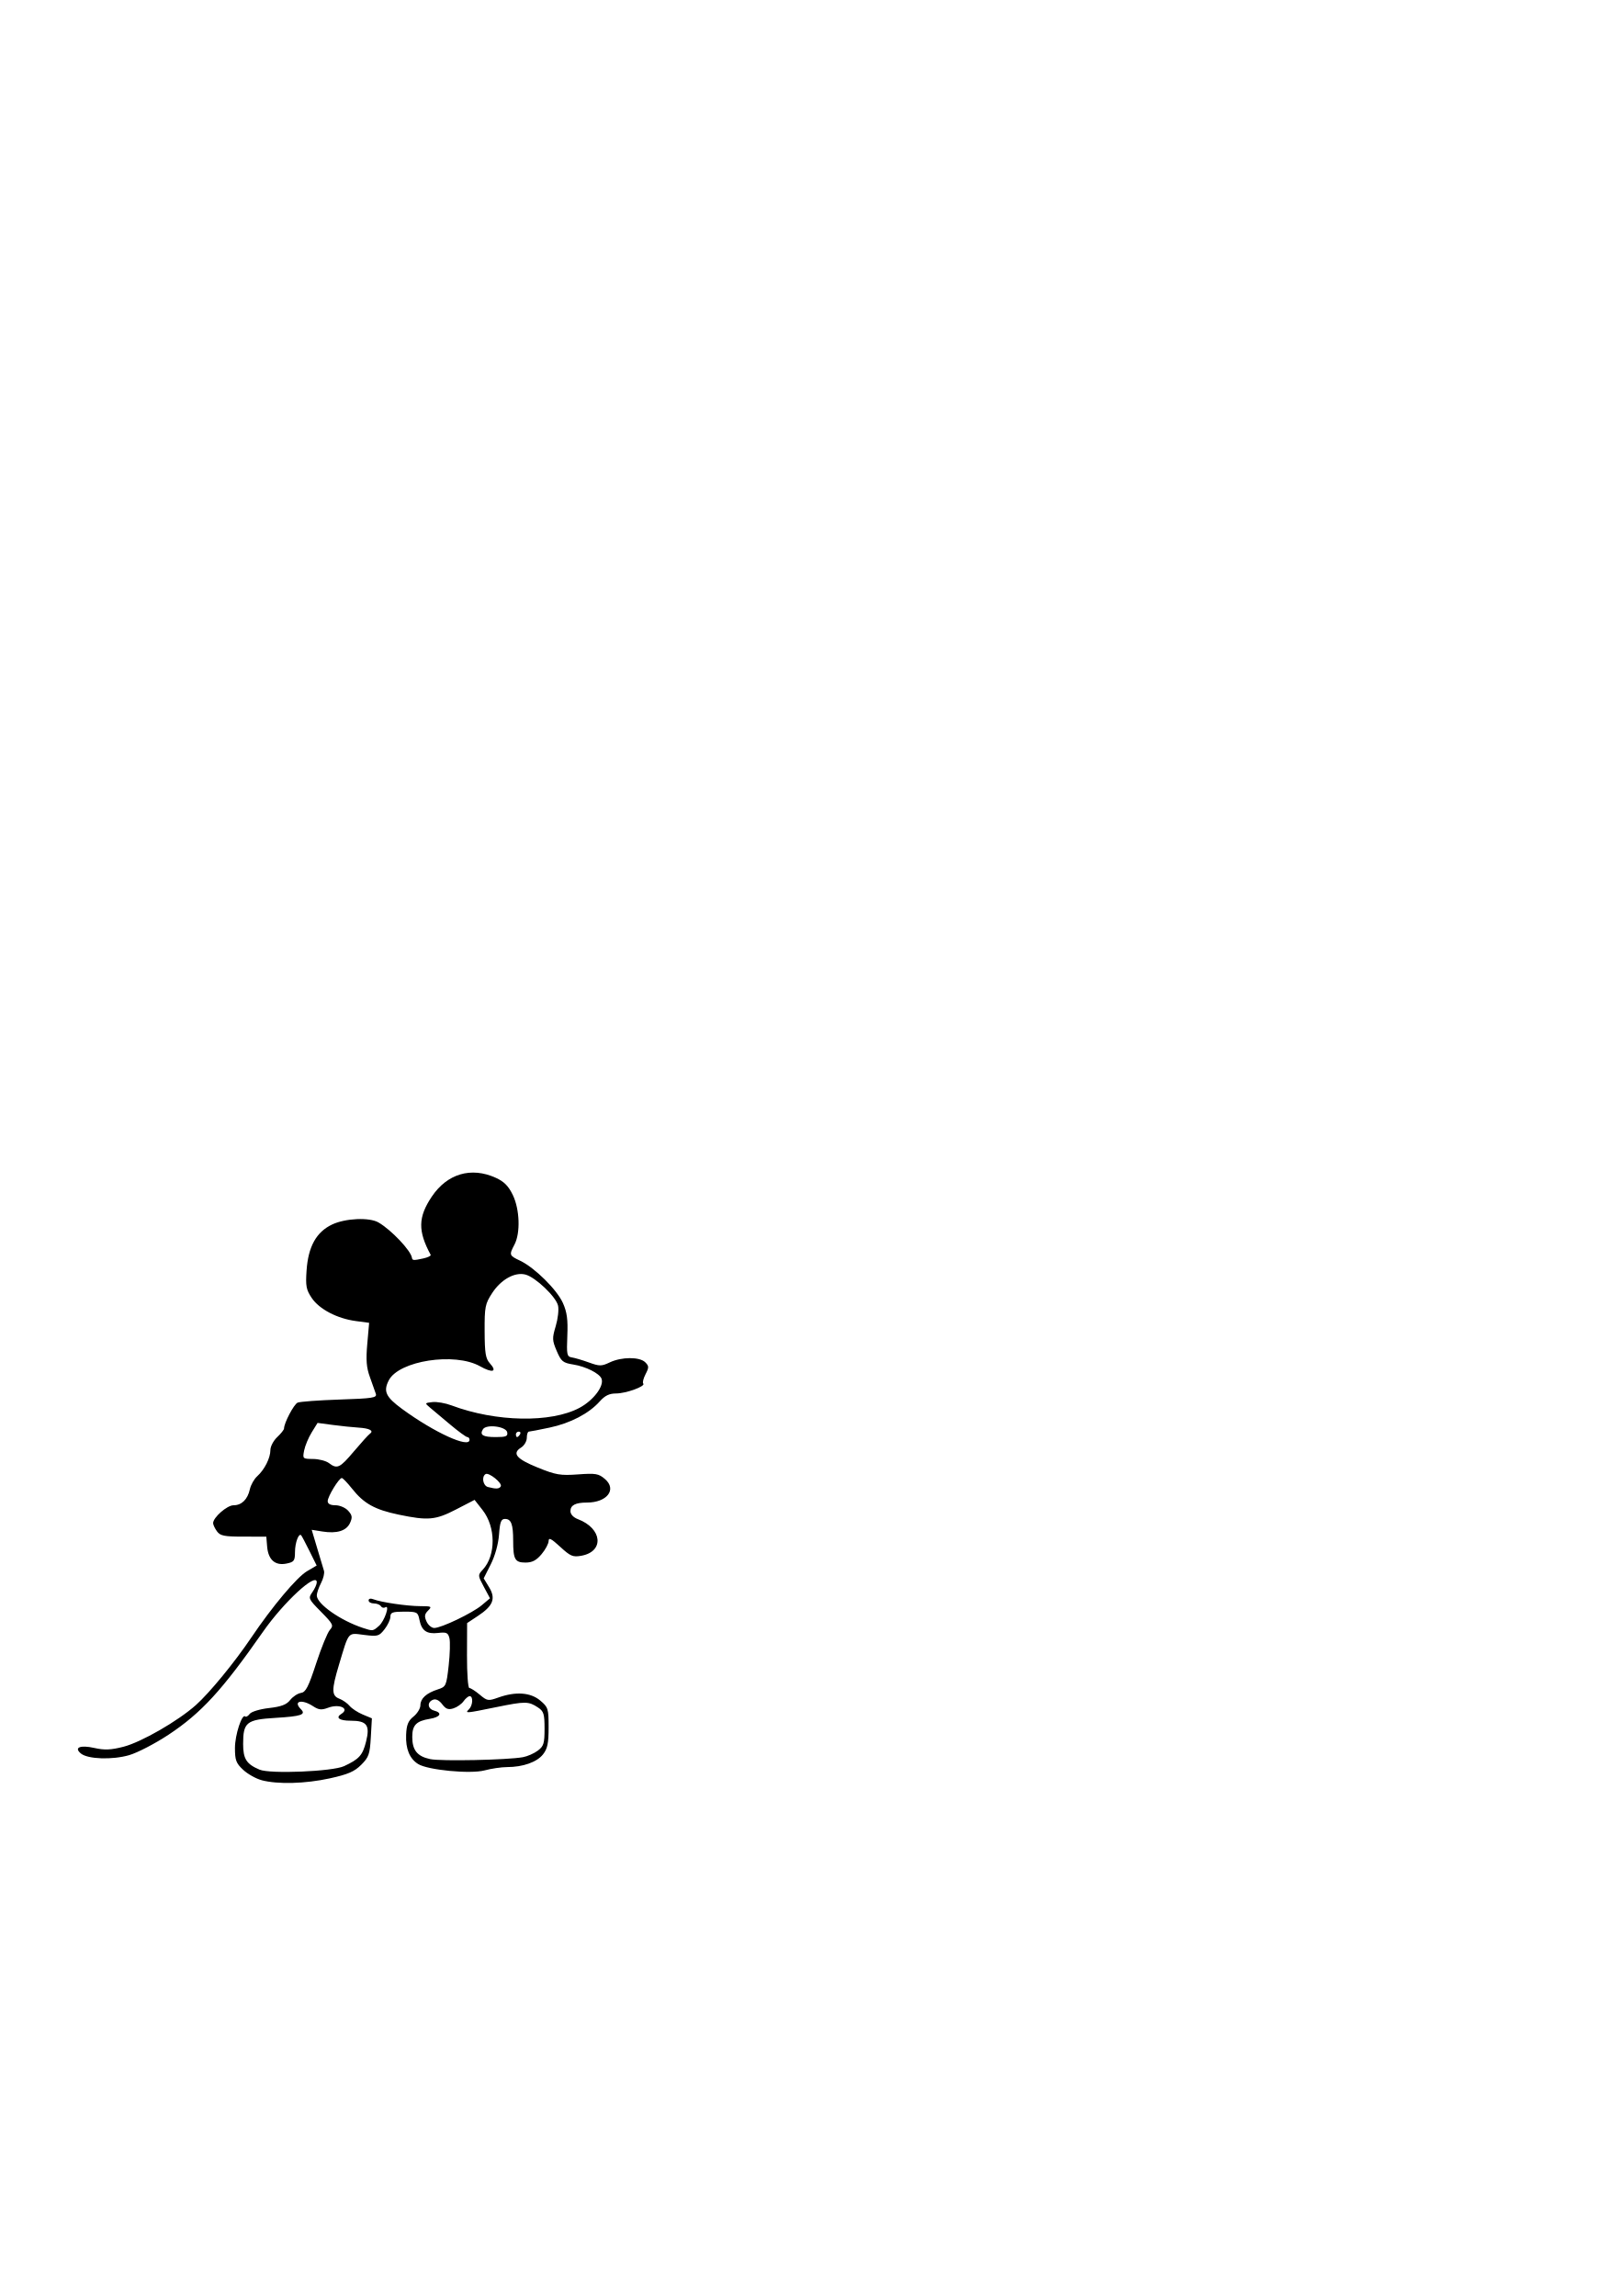
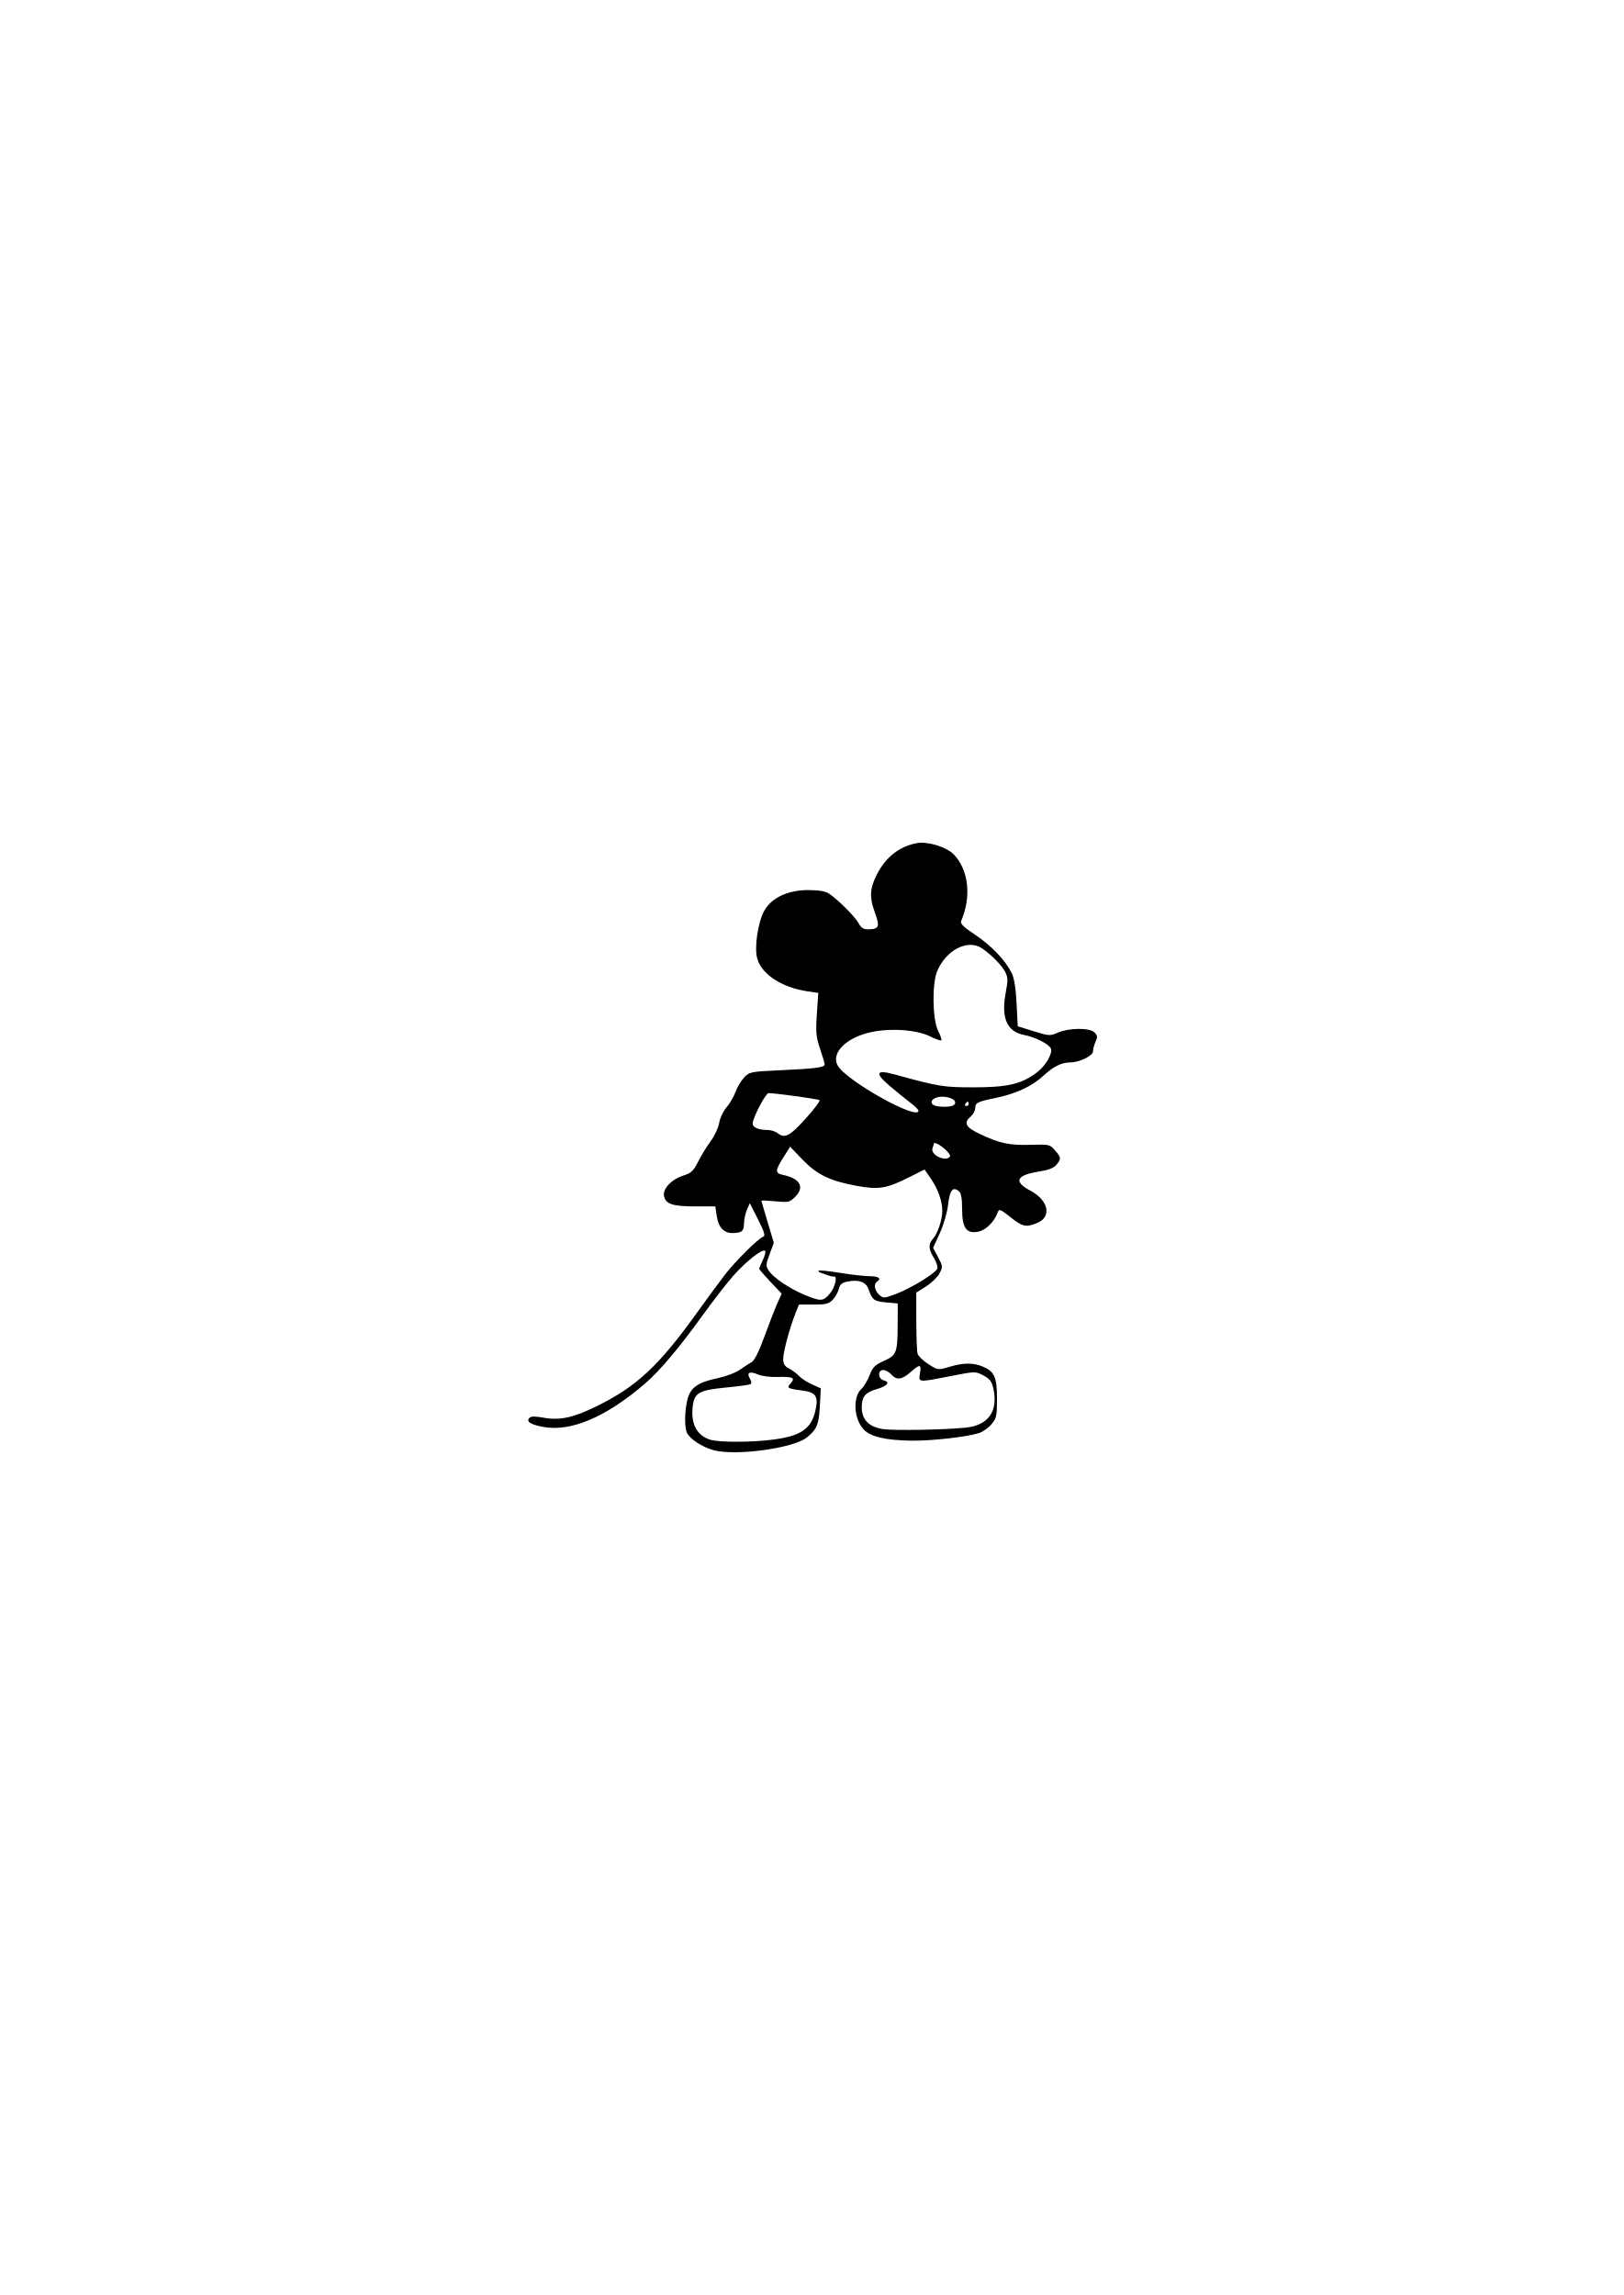
- <svg xmlns="http://www.w3.org/2000/svg" width="210mm" height="297mm" viewBox="0 0 210 297" version="1.1" id="svg1" xml:space="preserve">
+ <svg xmlns="http://www.w3.org/2000/svg" version="1.1" id="svg1" width="793.6" height="1122.133" viewBox="0 0 793.6 1122.133">
  <defs id="defs1" />
-   <g id="layer1">
-     <path style="fill:#000000" d="m 33.827,230.273 c -0.728,-0.193 -1.799,-0.796 -2.381,-1.34 -0.913,-0.853 -1.058,-1.24 -1.058,-2.822 0,-1.699 0.915,-4.494 1.334,-4.075 0.101,0.101 0.358,-0.048 0.571,-0.332 0.218,-0.29 1.311,-0.622 2.499,-0.758 1.593,-0.183 2.267,-0.44 2.741,-1.043 0.346,-0.44 0.97,-0.85 1.386,-0.912 0.624,-0.092 0.971,-0.765 1.97,-3.816 0.667,-2.037 1.463,-3.987 1.77,-4.332 0.517,-0.583 0.435,-0.752 -1.138,-2.349 -1.644,-1.669 -1.677,-1.745 -1.123,-2.537 0.315,-0.449 0.572,-1.025 0.572,-1.28 0,-1.384 -4.269,2.551 -6.975,6.428 -5.267,7.547 -7.974,10.496 -12.206,13.295 -1.721,1.138 -4.006,2.324 -5.077,2.636 -2.185,0.635 -5.36,0.527 -6.251,-0.213 -0.935,-0.776 -0.087,-1.124 1.74,-0.715 1.323,0.296 2.13,0.263 3.769,-0.157 2.297,-0.589 7.061,-3.332 9.369,-5.395 1.775,-1.587 4.982,-5.496 7.163,-8.73 2.708,-4.015 5.887,-7.803 7.198,-8.577 l 1.255,-0.74 -0.925,-1.868 c -0.509,-1.027 -0.991,-1.943 -1.071,-2.034 -0.315,-0.359 -0.802,0.939 -0.807,2.151 -0.005,1.152 -0.116,1.301 -1.121,1.502 -1.452,0.29 -2.339,-0.497 -2.481,-2.201 l -0.107,-1.286 -2.94,-0.001 c -2.5,-0.001 -3.015,-0.103 -3.44,-0.685 -0.275,-0.376 -0.5,-0.853 -0.5,-1.061 0,-0.731 1.802,-2.31 2.635,-2.31 1.059,0 1.828,-0.754 2.119,-2.076 0.124,-0.564 0.55,-1.319 0.947,-1.678 0.956,-0.865 1.708,-2.361 1.708,-3.398 0,-0.461 0.397,-1.211 0.882,-1.667 0.485,-0.456 0.882,-0.959 0.882,-1.117 0,-0.708 1.27,-3.125 1.756,-3.34 0.295,-0.131 2.734,-0.311 5.418,-0.401 4.314,-0.143 4.86,-0.229 4.698,-0.739 -0.101,-0.317 -0.445,-1.291 -0.765,-2.164 -0.451,-1.232 -0.528,-2.195 -0.341,-4.305 l 0.24,-2.717 -1.715,-0.228 c -2.411,-0.32 -4.731,-1.532 -5.706,-2.981 -0.72,-1.07 -0.81,-1.546 -0.671,-3.566 0.212,-3.092 1.268,-4.985 3.315,-5.948 1.719,-0.808 4.801,-0.944 5.979,-0.263 1.654,0.955 4.198,3.64 4.335,4.574 0.051,0.351 0.212,0.36 1.474,0.083 0.589,-0.129 1.015,-0.34 0.946,-0.468 -1.669,-3.092 -1.634,-4.874 0.148,-7.53 1.991,-2.966 5.089,-3.879 8.268,-2.436 1.078,0.489 1.642,1.058 2.205,2.22 0.899,1.857 1.006,4.91 0.225,6.407 -0.717,1.374 -0.7,1.422 0.726,2.102 1.883,0.898 4.762,3.746 5.533,5.472 0.528,1.182 0.657,2.142 0.57,4.23 -0.103,2.467 -0.052,2.709 0.587,2.808 0.385,0.059 1.381,0.354 2.212,0.655 1.373,0.497 1.621,0.496 2.699,-0.016 1.524,-0.723 3.863,-0.729 4.58,-0.011 0.488,0.488 0.493,0.666 0.039,1.543 -0.282,0.545 -0.415,1.088 -0.296,1.208 0.347,0.347 -2.227,1.284 -3.526,1.284 -0.868,0 -1.435,0.278 -2.106,1.031 -1.391,1.561 -3.788,2.813 -6.478,3.383 -1.332,0.282 -2.54,0.516 -2.686,0.519 -0.146,0.003 -0.265,0.365 -0.265,0.803 0,0.438 -0.328,1.002 -0.728,1.252 -1.219,0.761 -0.632,1.474 2.139,2.596 2.357,0.954 2.926,1.051 5.214,0.885 2.3,-0.166 2.665,-0.103 3.485,0.602 1.567,1.348 0.266,3.04 -2.337,3.04 -1.476,0 -2.129,0.339 -2.129,1.105 0,0.414 0.377,0.819 0.97,1.044 3.159,1.197 3.436,4.194 0.437,4.732 -1.096,0.197 -1.411,0.063 -2.734,-1.158 -1.146,-1.058 -1.495,-1.234 -1.495,-0.756 0,0.343 -0.411,1.113 -0.913,1.71 -0.681,0.809 -1.21,1.085 -2.079,1.085 -1.363,0 -1.594,-0.41 -1.594,-2.822 0,-2.134 -0.257,-2.822 -1.054,-2.822 -0.509,0 -0.654,0.379 -0.776,2.028 -0.091,1.227 -0.513,2.745 -1.067,3.843 l -0.916,1.814 0.702,1.154 c 0.889,1.462 0.523,2.404 -1.441,3.703 l -1.405,0.93 -0.015,4.2 c -0.008,2.31 0.129,4.2 0.305,4.2 0.176,0 0.781,0.388 1.344,0.862 0.971,0.817 1.095,0.836 2.408,0.368 2.251,-0.802 4.162,-0.665 5.414,0.389 1.029,0.866 1.085,1.047 1.085,3.48 0,2.052 -0.145,2.751 -0.722,3.484 -0.789,1.003 -2.597,1.642 -4.653,1.645 -0.725,0.001 -2.032,0.193 -2.906,0.427 -1.827,0.489 -7.337,-0.038 -8.591,-0.821 -1.107,-0.691 -1.631,-1.963 -1.557,-3.779 0.053,-1.287 0.261,-1.803 0.957,-2.365 0.49,-0.395 0.89,-1.051 0.89,-1.456 0,-0.878 0.765,-1.575 2.258,-2.058 1.056,-0.341 1.103,-0.445 1.398,-3.077 0.168,-1.498 0.213,-3.094 0.099,-3.546 -0.178,-0.707 -0.382,-0.803 -1.457,-0.677 -1.489,0.174 -2.14,-0.284 -2.424,-1.704 -0.2,-0.998 -0.298,-1.05 -1.983,-1.05 -1.495,0 -1.773,0.103 -1.773,0.658 0,0.362 -0.341,1.092 -0.758,1.622 -0.709,0.902 -0.879,0.949 -2.642,0.728 -2.15,-0.269 -1.931,-0.53 -3.259,3.896 -0.965,3.216 -0.955,3.971 0.059,4.357 0.445,0.169 1.04,0.587 1.323,0.928 0.283,0.341 1.048,0.843 1.7,1.116 l 1.185,0.495 -0.139,2.454 c -0.124,2.187 -0.258,2.573 -1.242,3.557 -0.877,0.877 -1.707,1.236 -4.045,1.75 -3.187,0.701 -6.75,0.798 -8.851,0.24 z m 10.672,-1.812 c 1.954,-0.909 2.399,-1.404 2.843,-3.168 0.538,-2.138 0.116,-2.71 -2.004,-2.71 -1.454,0 -1.984,-0.392 -1.192,-0.882 1.127,-0.697 -0.255,-1.344 -1.703,-0.797 -0.857,0.323 -1.214,0.287 -1.954,-0.197 -1.462,-0.958 -2.629,-0.669 -1.571,0.389 0.697,0.697 0.049,0.919 -3.282,1.12 -3.764,0.227 -4.191,0.571 -4.191,3.379 0,1.928 0.432,2.603 2.124,3.318 1.368,0.578 9.43,0.244 10.929,-0.452 z m 23.118,-1.156 c 0.588,-0.106 1.461,-0.488 1.94,-0.85 0.761,-0.574 0.871,-0.931 0.871,-2.839 0,-1.908 -0.106,-2.252 -0.841,-2.74 -1.226,-0.814 -1.633,-0.818 -5.4,-0.049 -4.017,0.82 -4.081,0.825 -3.53,0.274 0.502,-0.502 0.566,-1.693 0.091,-1.693 -0.183,0 -0.54,0.295 -0.794,0.655 -0.254,0.36 -0.843,0.776 -1.31,0.923 -0.662,0.209 -0.983,0.091 -1.454,-0.534 -0.385,-0.51 -0.814,-0.722 -1.179,-0.582 -0.8,0.307 -0.718,1.181 0.131,1.403 1.114,0.291 0.824,0.845 -0.561,1.069 -1.746,0.283 -2.262,0.815 -2.262,2.332 0,1.723 0.646,2.523 2.322,2.877 1.385,0.292 9.967,0.115 11.977,-0.248 z M 49.008,210.324 c 0.722,-0.63 1.463,-2.802 0.82,-2.405 -0.188,0.116 -0.442,0.05 -0.564,-0.147 -0.122,-0.197 -0.53,-0.359 -0.906,-0.359 -0.377,0 -0.685,-0.176 -0.685,-0.391 0,-0.229 0.255,-0.29 0.617,-0.148 1.002,0.393 4.375,0.887 6.073,0.89 1.457,0.002 1.532,0.045 0.999,0.578 -0.457,0.457 -0.497,0.748 -0.195,1.411 0.209,0.459 0.658,0.835 0.997,0.835 0.917,0 4.937,-1.928 6.15,-2.949 l 1.058,-0.891 -0.798,-1.492 c -0.787,-1.473 -0.789,-1.502 -0.122,-2.225 1.699,-1.842 1.68,-5.5 -0.04,-7.696 l -1.033,-1.319 -2.378,1.231 c -2.679,1.387 -3.633,1.474 -7.441,0.679 -3.083,-0.643 -4.501,-1.433 -6.02,-3.35 -0.606,-0.765 -1.207,-1.389 -1.336,-1.386 -0.367,0.007 -1.822,2.394 -1.822,2.989 0,0.352 0.343,0.534 1.004,0.534 0.556,0 1.289,0.315 1.643,0.707 0.526,0.581 0.569,0.862 0.243,1.578 -0.47,1.031 -1.7,1.411 -3.588,1.109 l -1.37,-0.219 0.709,2.381 c 0.39,1.31 0.785,2.623 0.877,2.919 0.093,0.296 -0.078,1.01 -0.379,1.587 -0.301,0.577 -0.548,1.298 -0.55,1.601 -0.004,1.097 3.069,3.257 5.995,4.215 1.259,0.412 1.261,0.412 2.04,-0.268 z m 15.757,-18.052 c 0.25,-0.405 -1.539,-1.853 -1.964,-1.59 -0.547,0.338 -0.334,1.504 0.306,1.671 1.052,0.275 1.45,0.255 1.658,-0.081 z m -18.995,-4.526 c 0.941,-1.116 1.868,-2.139 2.061,-2.274 0.563,-0.394 -0.022,-0.714 -1.464,-0.802 -0.737,-0.045 -2.23,-0.2 -3.318,-0.345 l -1.978,-0.264 -0.755,1.221 c -0.415,0.672 -0.854,1.719 -0.976,2.327 -0.217,1.086 -0.196,1.106 1.146,1.117 0.752,0.006 1.675,0.244 2.052,0.529 1.072,0.811 1.408,0.654 3.233,-1.511 z m 14.956,-1.499 c 0,-0.194 -0.129,-0.353 -0.286,-0.353 -0.157,0 -1.149,-0.725 -2.205,-1.611 -1.056,-0.886 -2.237,-1.878 -2.625,-2.205 -0.693,-0.583 -0.688,-0.595 0.316,-0.71 0.562,-0.064 1.673,0.128 2.469,0.428 5.731,2.154 12.872,2.289 16.56,0.312 1.8,-0.965 3.204,-2.825 2.843,-3.767 -0.263,-0.685 -2.033,-1.575 -3.646,-1.833 -1.349,-0.216 -1.567,-0.393 -2.147,-1.747 -0.59,-1.376 -0.602,-1.654 -0.133,-3.211 0.282,-0.937 0.419,-2.131 0.305,-2.652 -0.253,-1.15 -2.937,-3.704 -4.236,-4.03 -1.378,-0.346 -3.151,0.648 -4.294,2.406 -0.905,1.393 -0.981,1.776 -0.968,4.928 0.011,2.833 0.126,3.542 0.674,4.147 1.005,1.111 0.361,1.302 -1.28,0.379 -3.258,-1.831 -10.475,-0.716 -11.788,1.822 -0.736,1.424 -0.399,2.15 1.723,3.707 4.143,3.039 8.717,5.133 8.717,3.989 z m 4.874,-0.97 c -0.145,-0.766 -2.71,-1.088 -3.139,-0.394 -0.458,0.741 -0.014,1.011 1.663,1.011 1.326,0 1.573,-0.103 1.476,-0.617 z m 1.653,0.265 c 0.12,-0.194 0.05,-0.353 -0.156,-0.353 -0.205,0 -0.374,0.159 -0.374,0.353 0,0.194 0.07,0.353 0.156,0.353 0.086,0 0.254,-0.159 0.374,-0.353 z" id="path1" />
+   <g id="g1">
+     <path style="fill:#000000" d="m 348.735,709.019 c -5.45,-1.553 -11.13,-5.221 -12.737,-8.223 -1.413,-2.64 -1.351,-10.712 0.126,-16.58 1.464,-5.815 5.133,-8.362 15.032,-10.437 3.833,-0.803 8.591,-2.614 10.573,-4.023 1.982,-1.409 4.564,-3.083 5.737,-3.721 1.384,-0.752 3.633,-5.266 6.4,-12.845 2.347,-6.427 5.178,-13.702 6.293,-16.166 l 2.026,-4.481 -5.493,-5.808 c -3.021,-3.194 -5.493,-6.06 -5.493,-6.369 0,-0.309 0.806,-2.251 1.791,-4.317 0.985,-2.066 1.474,-4.073 1.086,-4.461 -1.207,-1.207 -9.312,5.141 -15.484,12.127 -3.245,3.674 -9.961,12.321 -14.924,19.216 -11.504,15.983 -21.065,27.338 -28.185,33.47 -19.423,16.73 -36.827,24.021 -50.542,21.174 -5.925,-1.23 -7.801,-2.61 -5.998,-4.413 0.692,-0.692 3.015,-0.69 6.787,0.006 7.959,1.47 14.554,0.036 26.178,-5.689 19.481,-9.595 30.37,-19.796 49.17,-46.058 4.689,-6.551 10.687,-14.71 13.328,-18.132 5.159,-6.684 16.399,-17.824 18.787,-18.62 1.102,-0.367 0.474,-2.429 -2.57,-8.444 l -4.028,-7.958 -1.383,3.2 c -0.761,1.76 -1.405,4.732 -1.432,6.604 -0.055,3.904 -0.95,4.704 -5.399,4.83 -4.397,0.125 -7.096,-2.697 -7.936,-8.299 l -0.71,-4.736 h -9.465 c -11.224,0 -14.626,-1.056 -15.574,-4.832 -0.912,-3.634 3.506,-8.389 9.583,-10.313 3.667,-1.161 4.824,-2.264 7.053,-6.722 1.467,-2.933 4.234,-7.456 6.15,-10.05 1.916,-2.594 3.788,-6.619 4.159,-8.944 0.372,-2.325 1.977,-5.723 3.567,-7.55 1.59,-1.827 3.559,-5.197 4.374,-7.489 0.815,-2.292 2.7,-5.473 4.187,-7.068 2.629,-2.82 3.137,-2.921 18.133,-3.622 17.124,-0.8 21.295,-1.36 21.295,-2.861 0,-0.559 -1.013,-4 -2.252,-7.649 -1.939,-5.71 -2.155,-8.07 -1.556,-16.961 l 0.696,-10.328 -5.111,-0.744 c -12.666,-1.845 -22.606,-8.321 -24.763,-16.133 -1.464,-5.302 0.34,-17.574 3.408,-23.185 3.513,-6.425 11.501,-10.214 21.531,-10.214 5.251,0 8.38,0.538 10.209,1.756 4.39,2.923 12.839,11.39 14.482,14.51 1.112,2.114 2.356,2.929 4.45,2.917 5.57,-0.031 6.033,-1.169 3.406,-8.373 -2.703,-7.413 -2.44,-11.697 1.147,-18.657 4.288,-8.321 10.96,-13.52 19.379,-15.1 5.311,-0.996 14.581,1.851 18.147,5.574 7.233,7.552 8.673,20.607 3.578,32.447 -0.571,1.328 1.032,2.925 6.753,6.729 7.919,5.264 14.86,12.515 17.931,18.73 1.232,2.494 2.03,7.437 2.405,14.891 l 0.56,11.158 7.786,2.434 c 7.375,2.306 7.994,2.344 11.733,0.722 5.561,-2.412 15.638,-2.506 17.976,-0.168 1.512,1.512 1.606,2.278 0.561,4.573 -0.691,1.516 -1.256,3.642 -1.256,4.724 0,2.161 -6.688,5.399 -11.152,5.399 -4.21,0 -8.169,1.973 -13.127,6.543 -5.627,5.187 -13.385,8.775 -23.503,10.869 -8.881,1.838 -9.818,2.321 -9.818,5.062 0,1.144 -0.96,2.903 -2.133,3.907 -3.726,3.19 -2.638,5.271 4.533,8.67 9.584,4.543 14.366,5.552 24.795,5.232 8.957,-0.275 9.32,-0.192 11.823,2.709 3.081,3.571 3.134,4.097 0.716,7.049 -1.314,1.604 -3.92,2.603 -8.8,3.375 -10.923,1.727 -12.254,4.879 -3.925,9.298 8.825,4.682 10.562,12.758 3.388,15.755 -5.499,2.298 -7.215,1.93 -13.189,-2.827 -4.867,-3.875 -5.548,-4.14 -6.164,-2.4 -1.666,4.711 -5.82,8.814 -9.649,9.532 -5.755,1.08 -7.794,-1.876 -7.794,-11.297 0,-5.087 -0.468,-7.607 -1.586,-8.534 -2.918,-2.422 -4.488,-0.463 -5.262,6.565 -0.429,3.89 -2.14,9.807 -4.035,13.947 l -3.29,7.19 2.431,4.583 c 2.304,4.343 2.342,4.756 0.721,7.89 -0.941,1.819 -3.885,4.681 -6.543,6.36 l -4.833,3.053 0.013,13.867 c 0.007,7.627 0.283,14.827 0.614,16 0.331,1.173 2.704,3.478 5.274,5.121 4.653,2.975 4.697,2.981 10.245,1.333 6.897,-2.048 11.66,-2.097 16.279,-0.167 5.795,2.421 7.038,5.201 7.038,15.735 0,8.375 -0.264,9.594 -2.702,12.491 -1.486,1.766 -4.246,3.712 -6.133,4.325 -5.74,1.864 -23.164,3.835 -32.765,3.708 -13.268,-0.176 -20.672,-1.985 -23.92,-5.846 -4.637,-5.511 -4.964,-15.697 -0.631,-19.618 1.141,-1.032 2.872,-3.967 3.848,-6.521 1.485,-3.889 2.623,-5.028 7.003,-7.007 6.249,-2.824 6.674,-3.959 6.728,-17.955 l 0.039,-10.133 -5.758,-0.533 c -5.901,-0.547 -6.653,-1.127 -8.605,-6.637 -1.184,-3.344 -4.694,-4.594 -10.069,-3.586 -2.79,0.523 -3.783,1.344 -4.339,3.584 -0.397,1.598 -1.729,3.985 -2.961,5.305 -1.893,2.028 -3.35,2.4 -9.405,2.4 h -7.165 l -1.596,4 c -2.877,7.213 -6.103,19.097 -6.103,22.488 0,2.548 0.685,3.679 2.936,4.842 1.615,0.835 3.789,2.461 4.832,3.613 1.043,1.152 3.857,2.979 6.253,4.06 l 4.357,1.965 -0.454,8.648 c -0.476,9.061 -1.516,11.545 -6.467,15.439 -6.735,5.298 -35.148,9.093 -45.656,6.097 z m 28.769,-5.07 c 14.04,-1.761 19.161,-5.237 21.207,-14.397 1.484,-6.645 0.198,-8.746 -5.849,-9.556 -7.974,-1.069 -8.386,-1.308 -6.271,-3.645 2.425,-2.68 1.015,-3.348 -6.504,-3.081 -3.493,0.124 -7.723,-0.436 -9.647,-1.276 -3.955,-1.728 -5.589,-0.797 -3.756,2.139 0.728,1.165 0.855,2.292 0.299,2.636 -0.535,0.331 -5.883,1.069 -11.886,1.641 -12.721,1.212 -15.338,2.526 -16.253,8.163 -1.465,9.027 1.611,15.334 8.482,17.391 4.363,1.306 19.701,1.299 30.177,-0.014 z m 94.709,-5.913 c 10.971,-1.139 15.838,-7.913 13.534,-18.836 -0.778,-3.69 -1.685,-4.924 -4.876,-6.634 -3.918,-2.1 -3.924,-2.1 -16.069,0.267 -16.137,3.145 -15.734,3.182 -14.996,-1.366 0.74,-4.561 0.042,-4.641 -4.636,-0.533 -4.258,3.739 -6.763,4.022 -9.437,1.067 -1.062,-1.173 -2.816,-2.133 -3.899,-2.133 -2.793,0 -2.614,4.297 0.209,5.036 3.361,0.879 1.885,2.776 -3.325,4.276 -5.702,1.641 -7.386,3.685 -7.386,8.966 0,6.106 3.673,9.725 10.805,10.644 5.818,0.751 29.965,0.297 40.074,-0.753 z m -66.441,-65.584 c 2.523,-2.998 3.87,-8.686 1.961,-8.282 -0.44,0.093 -1.64,-0.147 -2.667,-0.533 -1.027,-0.386 -2.655,-0.954 -3.619,-1.261 -0.964,-0.307 -1.511,-0.8 -1.216,-1.095 0.295,-0.295 5.044,0.194 10.553,1.087 5.509,0.893 12.056,1.626 14.549,1.629 4.279,0.004 5.838,1.205 3.467,2.671 -1.746,1.079 -1.216,4.335 1.039,6.375 2.026,1.833 2.341,1.818 8.29,-0.407 7.266,-2.717 19.269,-10.068 20.139,-12.333 0.334,-0.869 -0.4,-3.21 -1.63,-5.2 -2.678,-4.333 -2.821,-6.822 -0.536,-9.347 2.366,-2.614 4.605,-9.302 4.605,-13.755 0,-4.818 -2.149,-10.771 -5.781,-16.011 l -2.888,-4.167 -7.238,3.645 c -11.38,5.731 -15.163,6.349 -26.258,4.292 -12.875,-2.387 -19.145,-5.459 -26.266,-12.87 l -5.953,-6.195 -3.295,5.195 c -4.051,6.387 -4.109,7.77 -0.361,8.537 8.532,1.745 10.919,5.952 6.108,10.763 -2.651,2.651 -3.279,2.793 -9.671,2.196 -3.76,-0.351 -6.837,-0.495 -6.837,-0.319 0,0.176 1.37,4.882 3.044,10.459 l 3.044,10.139 -2.07,5.548 c -1.902,5.099 -1.934,5.755 -0.394,8.105 2.248,3.431 10.11,8.731 17.522,11.81 7.916,3.289 9.075,3.226 12.359,-0.676 z m 58.701,-67.021 c 0.33,-0.533 -0.879,-2.213 -2.686,-3.733 -2.964,-2.494 -5.254,-3.504 -5.254,-2.318 0,0.245 -0.268,1.143 -0.595,1.996 -1.258,3.278 6.683,7.051 8.535,4.055 z m -70.554,-18.508 c 4.115,-4.552 7.165,-8.594 6.777,-8.981 -0.56,-0.56 -19.48,-3.205 -24.881,-3.478 -1.425,-0.072 -7.817,12.125 -7.817,14.916 0,1.917 2.872,3.115 7.529,3.139 1.501,0.008 3.661,0.73 4.8,1.604 3.464,2.659 5.794,1.425 13.59,-7.2 z m 55.147,-3.863 c 0,-0.517 -1.8,-2.285 -4,-3.928 -2.2,-1.644 -6.797,-5.38 -10.217,-8.304 -7.327,-6.266 -6.512,-7.974 2.612,-5.471 21.798,5.98 23.692,6.287 38.805,6.29 16.386,0.004 23.309,-1.637 30.7,-7.274 4.252,-3.243 7.779,-9.24 6.853,-11.652 -0.83,-2.163 -7.644,-5.649 -13.008,-6.656 -8.478,-1.59 -11.425,-8.292 -9.09,-20.667 1.158,-6.137 1.117,-7.558 -0.297,-10.261 -1.714,-3.275 -6.884,-8.497 -11.394,-11.509 -6.883,-4.596 -17.5,0.883 -21.839,11.271 -2.558,6.123 -2.279,23.695 0.461,29.069 1.164,2.284 1.874,4.396 1.577,4.693 -0.297,0.297 -2.81,-0.587 -5.584,-1.966 -6.831,-3.395 -20.507,-4.17 -30.15,-1.709 -11.359,2.899 -18.106,10.077 -14.973,15.93 3.938,7.359 39.547,27.297 39.547,22.143 z m 17.913,-4.219 c -0.393,-2.042 -5.974,-3.359 -9.191,-2.169 -3.573,1.322 -2.881,3.939 1.145,4.327 5.478,0.528 8.412,-0.258 8.046,-2.158 z m 6.621,0.892 c 0,-0.587 -0.212,-1.067 -0.47,-1.067 -0.259,0 -0.767,0.48 -1.13,1.067 -0.363,0.587 -0.151,1.067 0.47,1.067 0.621,0 1.13,-0.48 1.13,-1.067 z" id="path1" />
  </g>
</svg>
